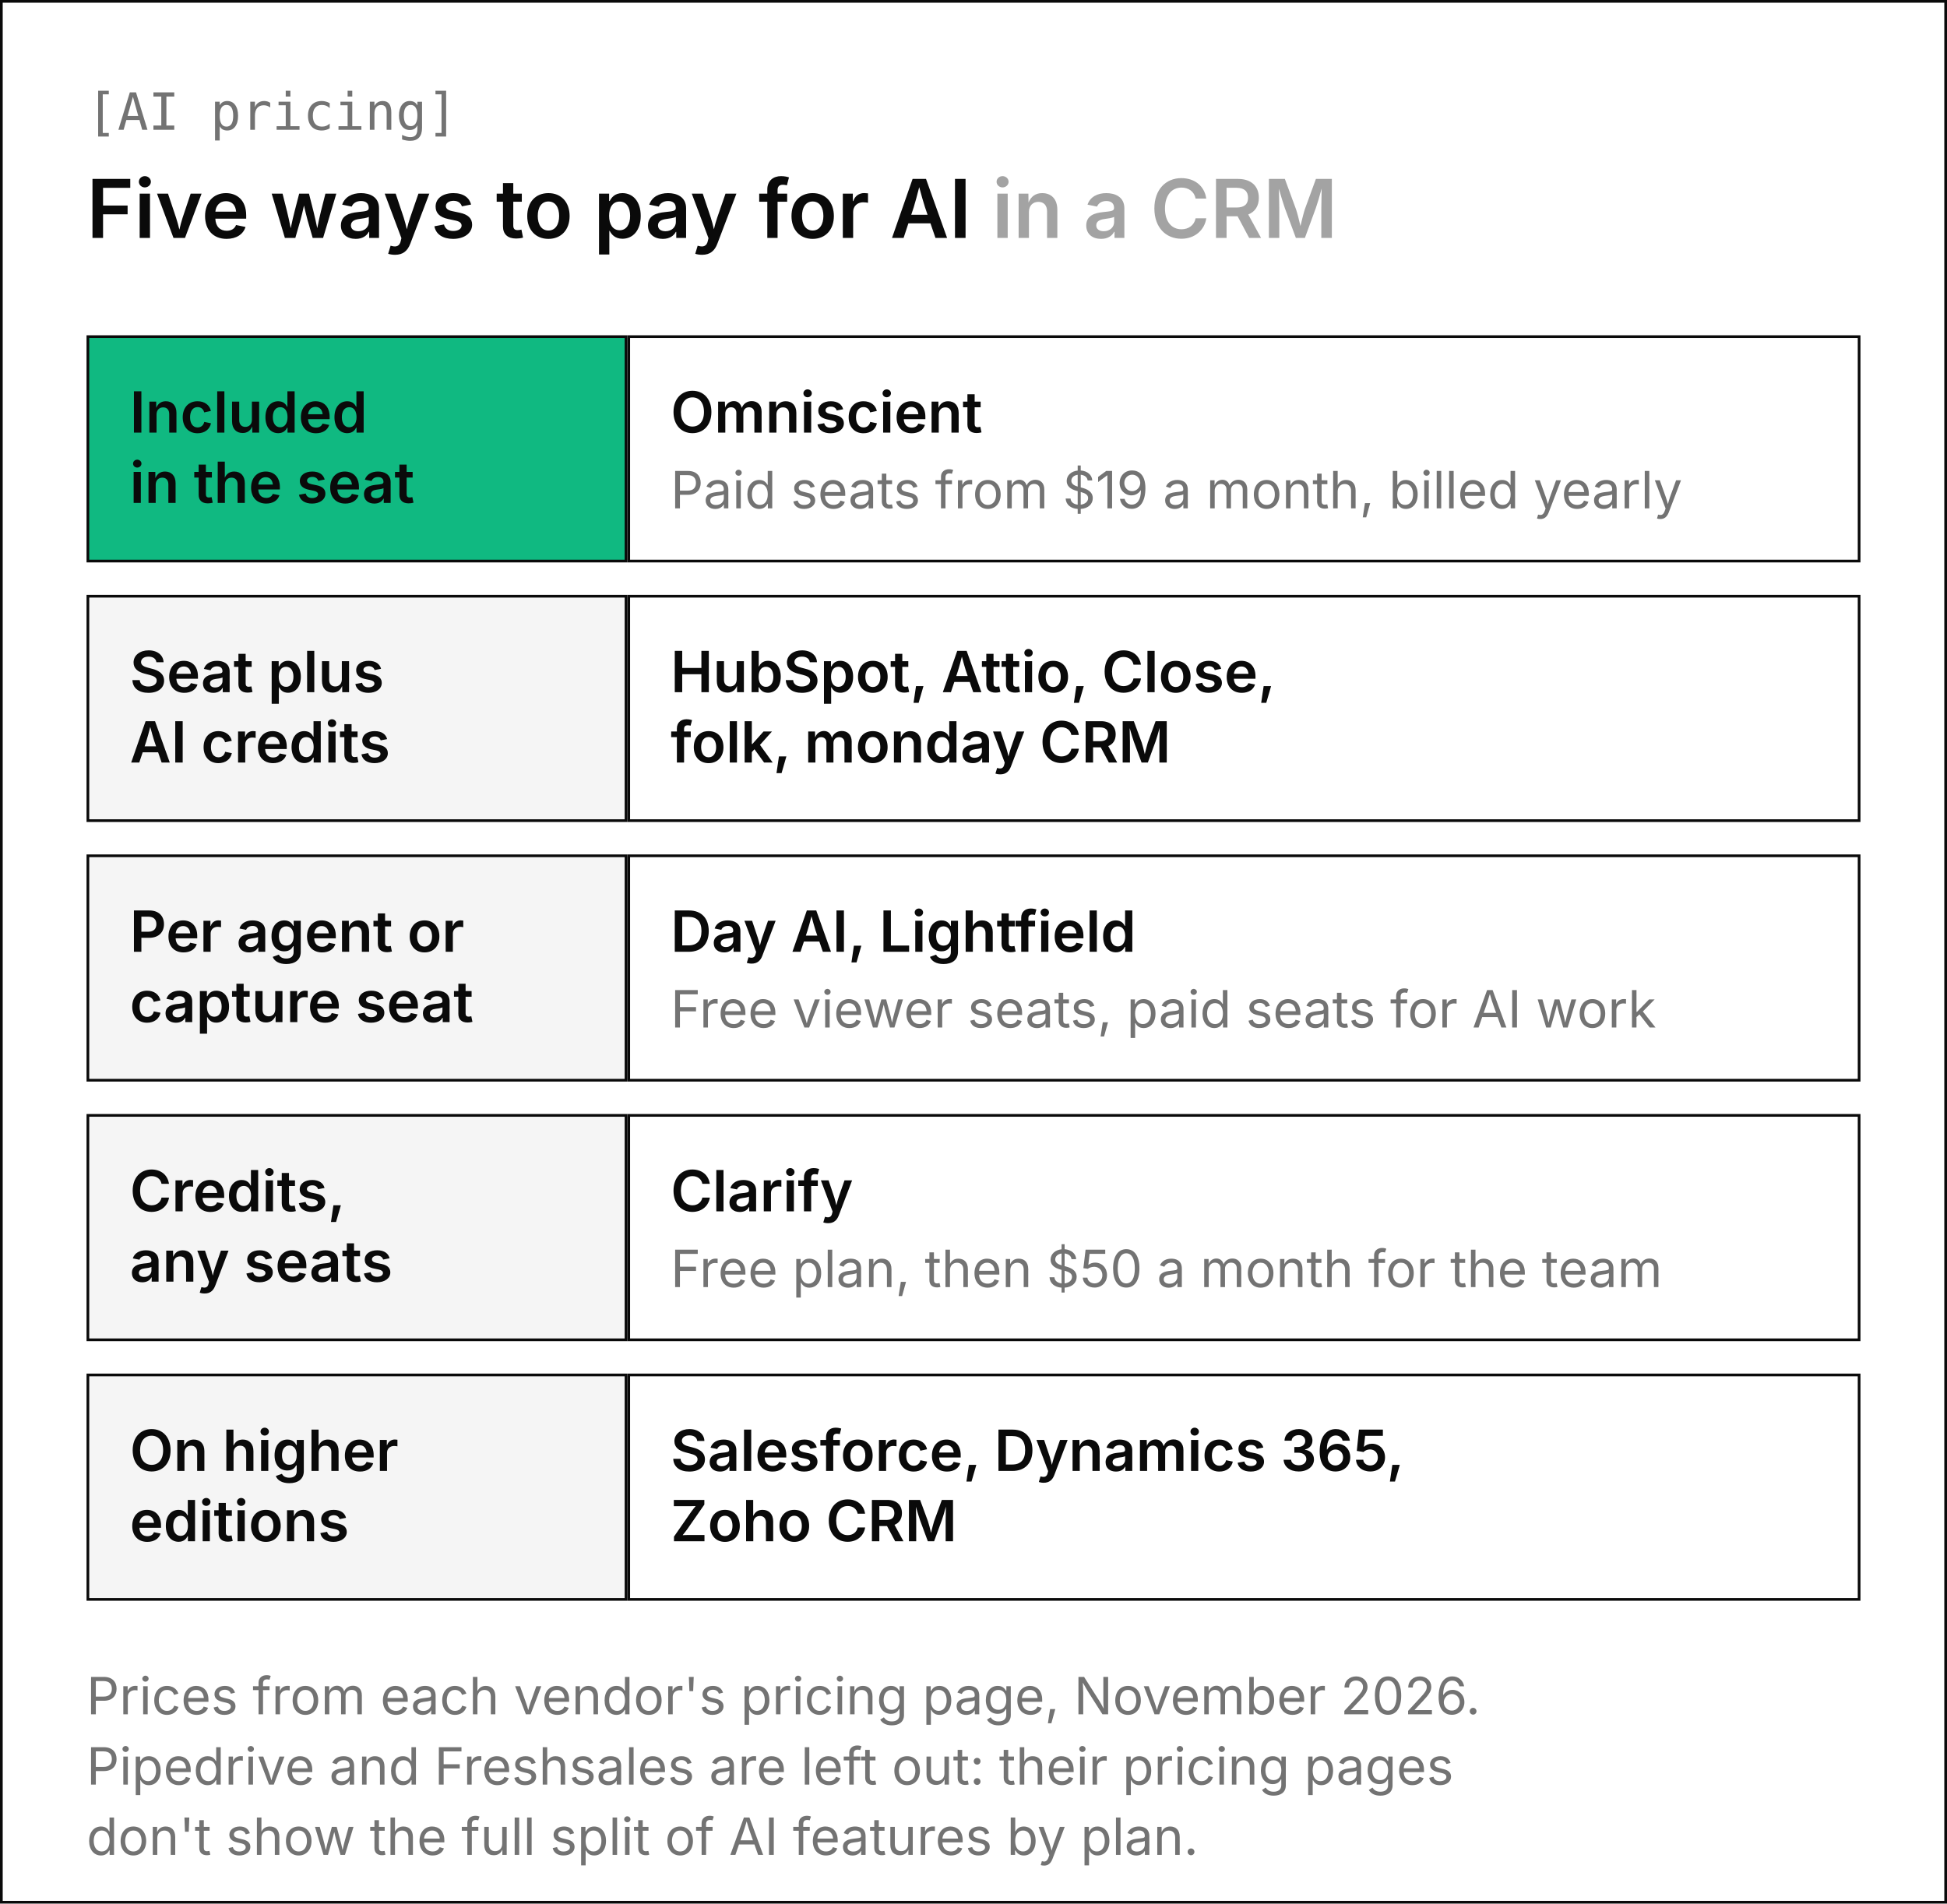
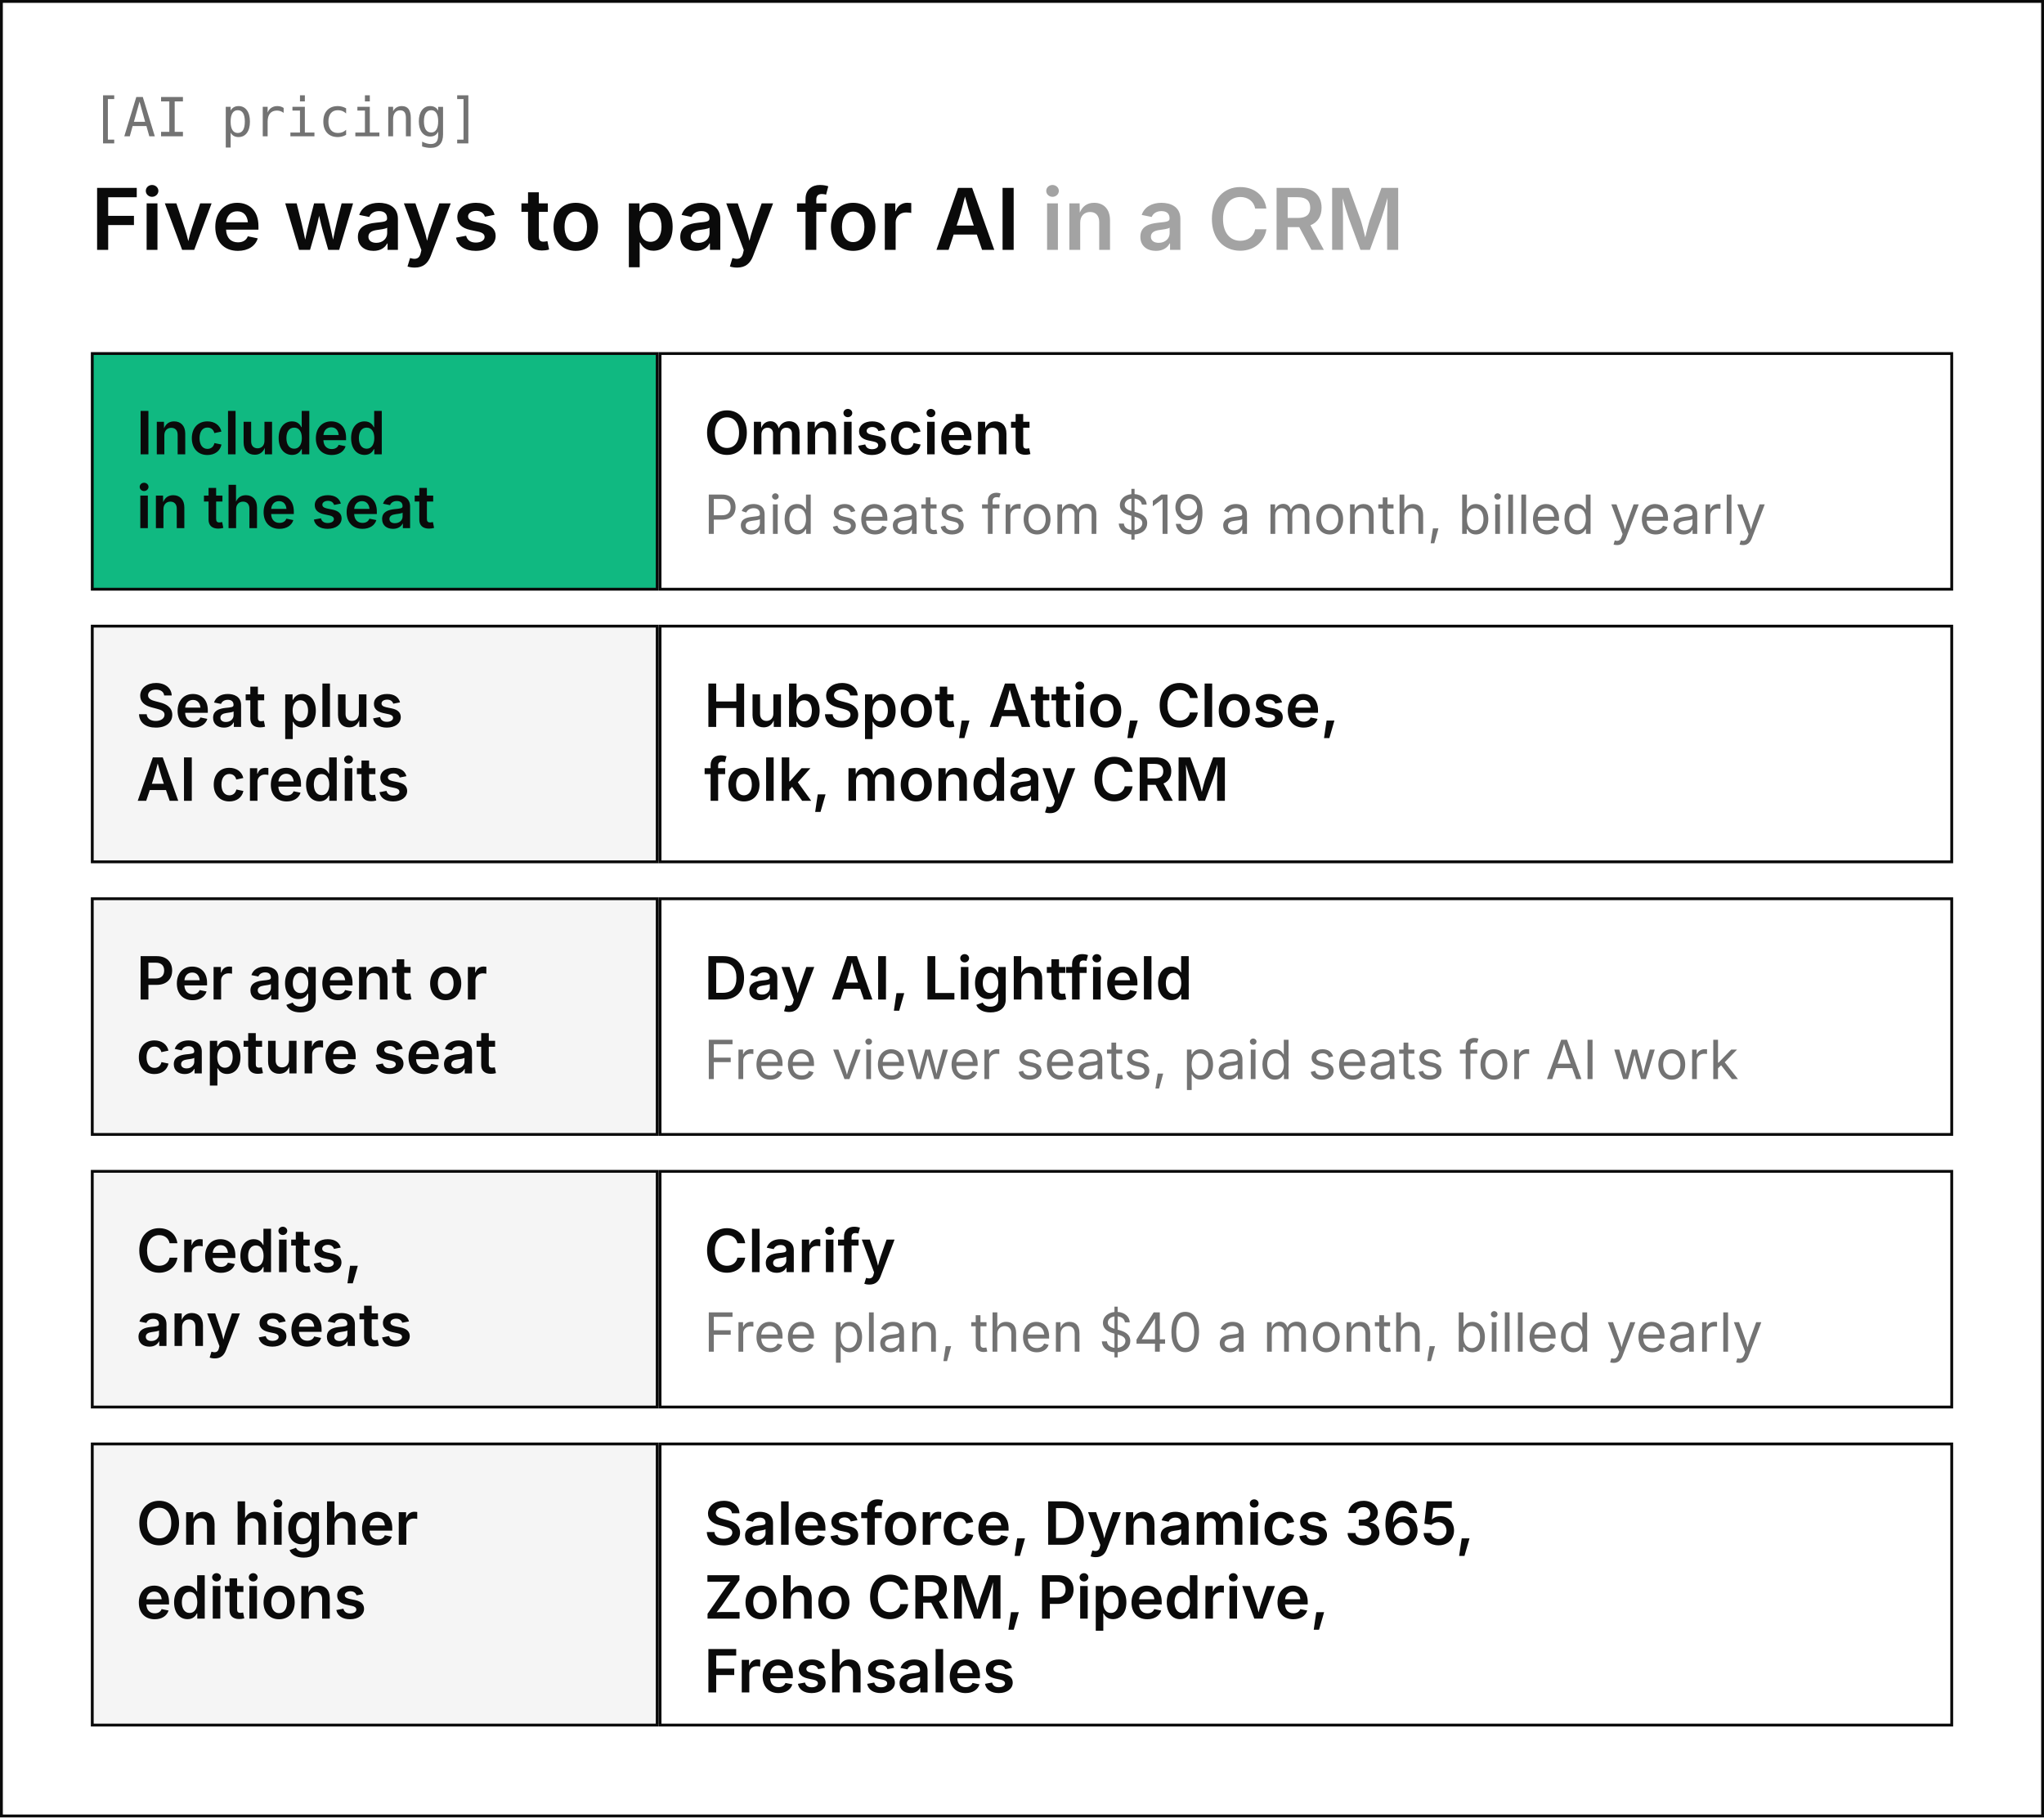
- <svg xmlns="http://www.w3.org/2000/svg" viewBox="0 0 720 704" width="720" height="704" role="img" aria-labelledby="t d" font-family="Inter, system-ui, sans-serif">
-   <rect width="720" height="704" fill="#ffffff" />
-   <rect x="0.5" y="0.5" width="719" height="703" fill="none" stroke="#0a0a0a" />
+ <svg xmlns="http://www.w3.org/2000/svg" viewBox="0 0 720 640" width="720" height="640" role="img" aria-labelledby="t d" font-family="Inter, system-ui, sans-serif">
+   <rect width="720" height="640" fill="#ffffff" />
+   <rect x="0.5" y="0.5" width="719" height="639" fill="none" stroke="#0a0a0a" />
  <text x="32" y="48" font-family="Geist Mono, ui-monospace, monospace" font-size="19" fill="#737373">[AI pricing]</text>
  <text x="32" y="88" font-size="30" font-weight="600" fill="#0a0a0a">Five ways to pay for AI <tspan fill="#a3a3a3">in a CRM</tspan>
  </text>
  <rect x="32.5" y="124.5" width="199" height="83" fill="#10b981" stroke="#0a0a0a" />
  <rect x="232.5" y="124.5" width="455" height="83" fill="#ffffff" stroke="#0a0a0a" />
  <text x="48" y="160" font-size="21" font-weight="600" fill="#0a0a0a">Included</text>
  <text x="48" y="186" font-size="21" font-weight="600" fill="#0a0a0a">in the seat</text>
  <text x="248" y="160" font-size="21" font-weight="600" fill="#0a0a0a">Omniscient</text>
  <text x="248" y="188" font-size="19" fill="#737373">Paid seats from $19 a month, billed yearly</text>
  <rect x="32.5" y="220.5" width="199" height="83" fill="#f5f5f5" stroke="#0a0a0a" />
  <rect x="232.5" y="220.5" width="455" height="83" fill="#ffffff" stroke="#0a0a0a" />
  <text x="48" y="256" font-size="21" font-weight="600" fill="#0a0a0a">Seat plus</text>
  <text x="48" y="282" font-size="21" font-weight="600" fill="#0a0a0a">AI credits</text>
  <text x="248" y="256" font-size="21" font-weight="600" fill="#0a0a0a">HubSpot, Attio, Close,</text>
  <text x="248" y="282" font-size="21" font-weight="600" fill="#0a0a0a">folk, monday CRM</text>
  <rect x="32.5" y="316.5" width="199" height="83" fill="#f5f5f5" stroke="#0a0a0a" />
  <rect x="232.5" y="316.5" width="455" height="83" fill="#ffffff" stroke="#0a0a0a" />
  <text x="48" y="352" font-size="21" font-weight="600" fill="#0a0a0a">Per agent or</text>
  <text x="48" y="378" font-size="21" font-weight="600" fill="#0a0a0a">capture seat</text>
  <text x="248" y="352" font-size="21" font-weight="600" fill="#0a0a0a">Day AI, Lightfield</text>
  <text x="248" y="380" font-size="19" fill="#737373">Free viewer seats, paid seats for AI work</text>
  <rect x="32.5" y="412.5" width="199" height="83" fill="#f5f5f5" stroke="#0a0a0a" />
  <rect x="232.5" y="412.5" width="455" height="83" fill="#ffffff" stroke="#0a0a0a" />
  <text x="48" y="448" font-size="21" font-weight="600" fill="#0a0a0a">Credits,</text>
  <text x="48" y="474" font-size="21" font-weight="600" fill="#0a0a0a">any seats</text>
  <text x="248" y="448" font-size="21" font-weight="600" fill="#0a0a0a">Clarify</text>
-   <text x="248" y="476" font-size="19" fill="#737373">Free plan, then $50 a month for the team</text>
-   <rect x="32.5" y="508.5" width="199" height="83" fill="#f5f5f5" stroke="#0a0a0a" />
-   <rect x="232.5" y="508.5" width="455" height="83" fill="#ffffff" stroke="#0a0a0a" />
+   <text x="248" y="476" font-size="19" fill="#737373">Free plan, then $40 a month, billed yearly</text>
+   <rect x="32.5" y="508.5" width="199" height="99" fill="#f5f5f5" stroke="#0a0a0a" />
+   <rect x="232.5" y="508.5" width="455" height="99" fill="#ffffff" stroke="#0a0a0a" />
  <text x="48" y="544" font-size="21" font-weight="600" fill="#0a0a0a">On higher</text>
  <text x="48" y="570" font-size="21" font-weight="600" fill="#0a0a0a">editions</text>
  <text x="248" y="544" font-size="21" font-weight="600" fill="#0a0a0a">Salesforce, Dynamics 365,</text>
-   <text x="248" y="570" font-size="21" font-weight="600" fill="#0a0a0a">Zoho CRM</text>
-   <text x="32" y="634" font-size="19" fill="#737373">Prices from each vendor's pricing page, November 2026.</text>
-   <text x="32" y="660" font-size="19" fill="#737373">Pipedrive and Freshsales are left out: their pricing pages</text>
-   <text x="32" y="686" font-size="19" fill="#737373">don't show the full split of AI features by plan.</text>
+   <text x="248" y="570" font-size="21" font-weight="600" fill="#0a0a0a">Zoho CRM, Pipedrive,</text>
+   <text x="248" y="596" font-size="21" font-weight="600" fill="#0a0a0a">Freshsales</text>
</svg>
